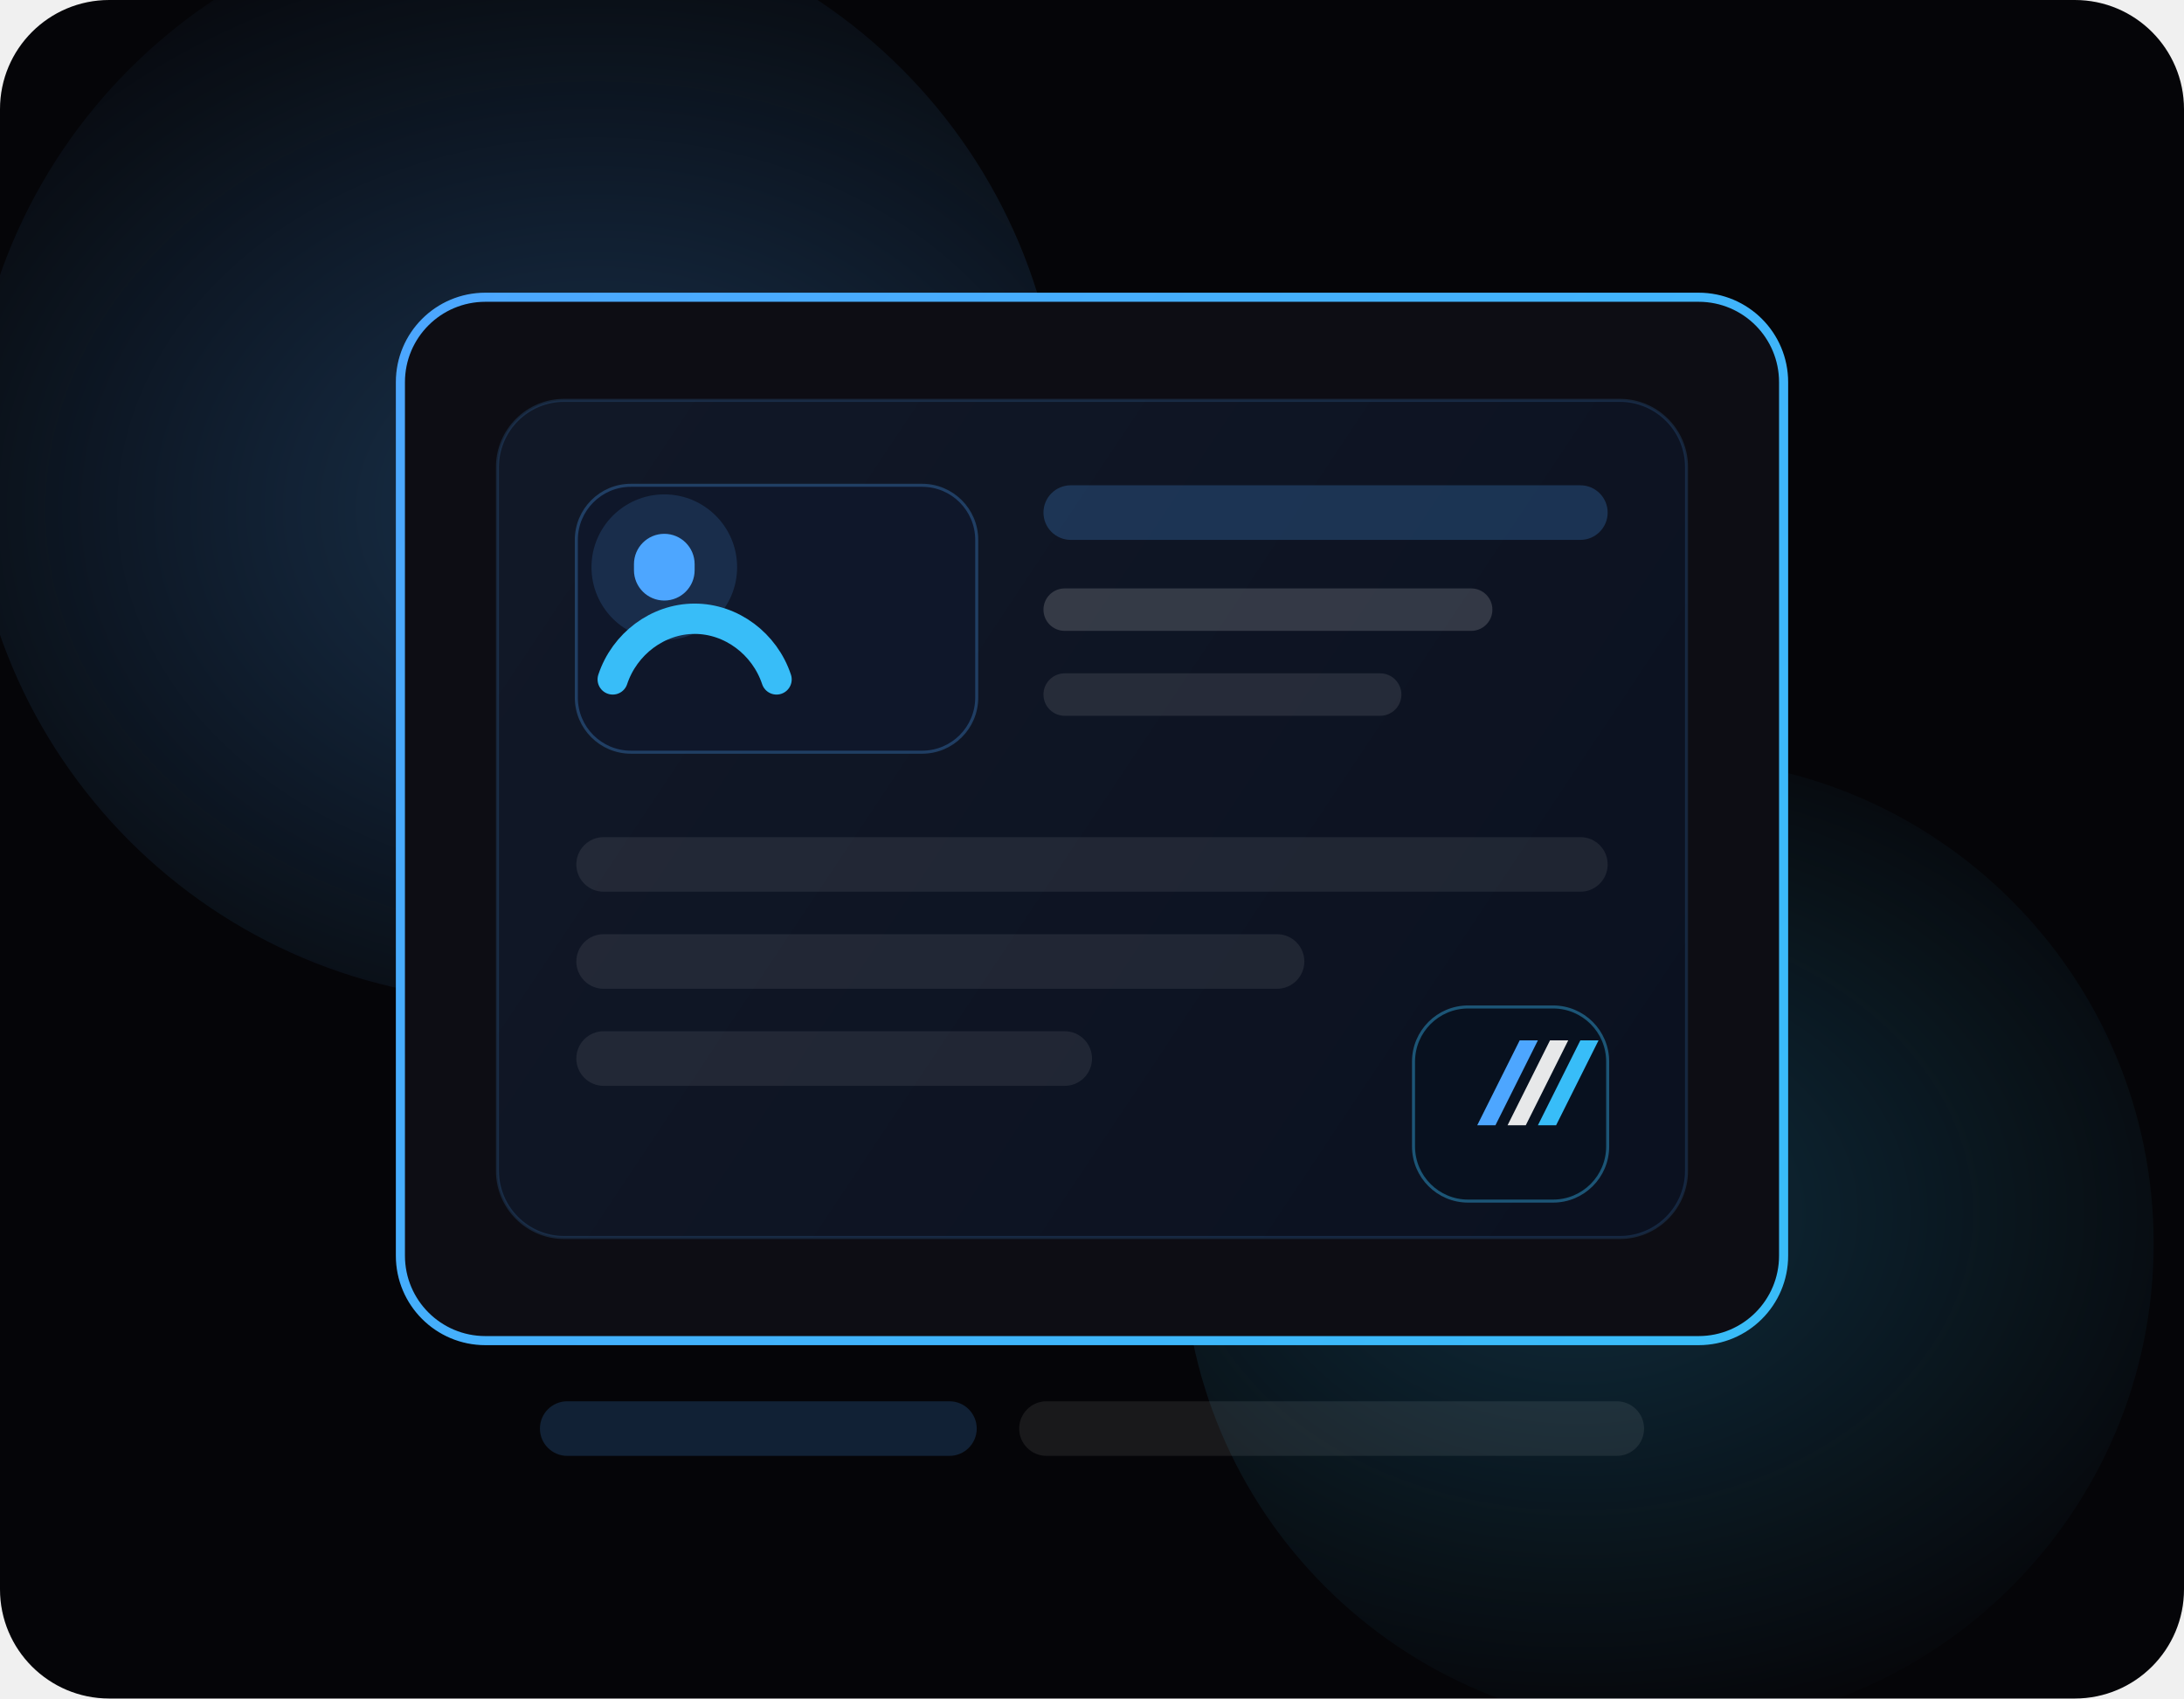
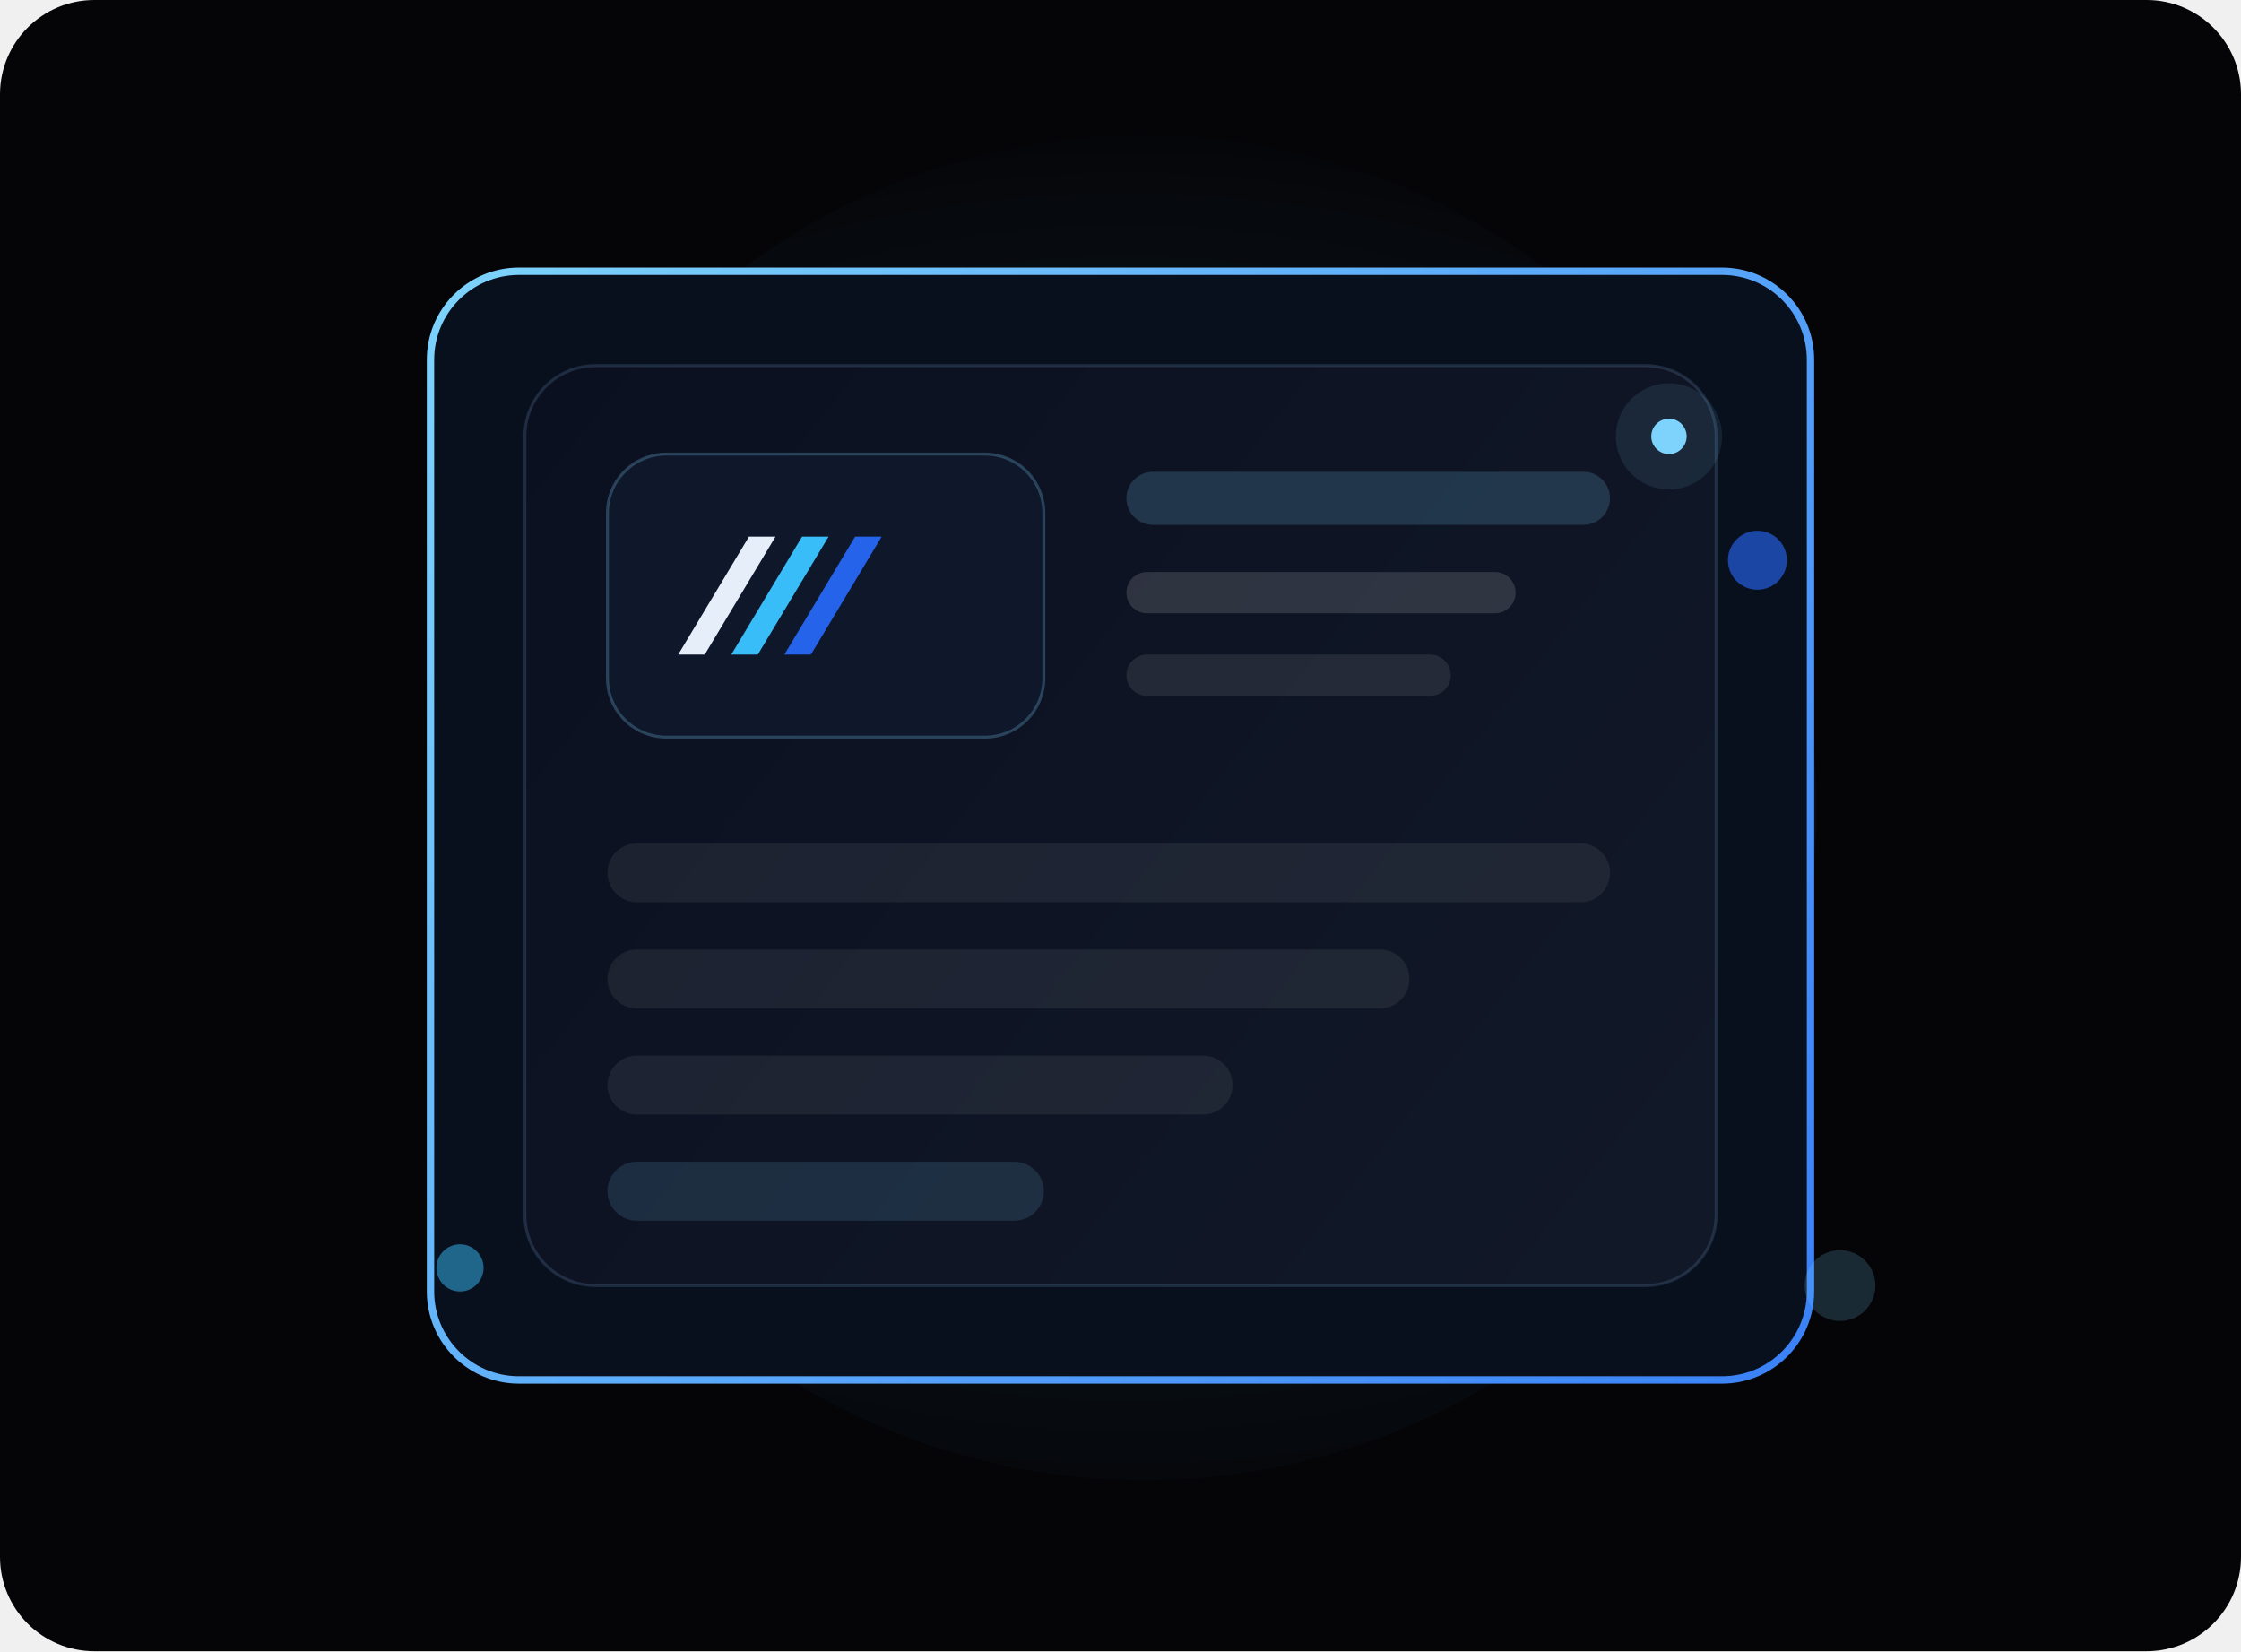
- <svg xmlns="http://www.w3.org/2000/svg" width="720" height="560" viewBox="0 0 720 560" fill="none">
+ <svg xmlns="http://www.w3.org/2000/svg" width="760" height="560" viewBox="0 0 760 560" fill="none">
  <defs>
-     <linearGradient id="frame" x1="120" y1="90" x2="590" y2="450" gradientUnits="userSpaceOnUse">
-       <stop stop-color="#4DA6FF" />
-       <stop offset="1" stop-color="#38BDF8" />
+     <linearGradient id="outline" x1="150" y1="90" x2="610" y2="450" gradientUnits="userSpaceOnUse">
+       <stop stop-color="#7DD3FC" />
+       <stop offset="1" stop-color="#3B82F6" />
    </linearGradient>
-     <linearGradient id="panel" x1="180" y1="150" x2="540" y2="390" gradientUnits="userSpaceOnUse">
-       <stop stop-color="#111827" />
-       <stop offset="1" stop-color="#0B1120" />
+     <linearGradient id="panel" x1="180" y1="120" x2="560" y2="420" gradientUnits="userSpaceOnUse">
+       <stop stop-color="#0B1020" />
+       <stop offset="1" stop-color="#111827" />
    </linearGradient>
-     <radialGradient id="glowA" cx="0" cy="0" r="1" gradientUnits="userSpaceOnUse" gradientTransform="translate(196 168) rotate(90) scale(220 280)">
-       <stop stop-color="#4DA6FF" stop-opacity="0.28" />
-       <stop offset="1" stop-color="#4DA6FF" stop-opacity="0" />
-     </radialGradient>
-     <radialGradient id="glowB" cx="0" cy="0" r="1" gradientUnits="userSpaceOnUse" gradientTransform="translate(520 400) rotate(90) scale(180 240)">
-       <stop stop-color="#38BDF8" stop-opacity="0.22" />
+     <radialGradient id="glow" cx="0" cy="0" r="1" gradientUnits="userSpaceOnUse" gradientTransform="translate(382 281) rotate(90) scale(240 340)">
+       <stop stop-color="#38BDF8" stop-opacity="0.18" />
      <stop offset="1" stop-color="#38BDF8" stop-opacity="0" />
    </radialGradient>
  </defs>
-   <rect width="720" height="560" rx="36" fill="#050508" />
-   <circle cx="170" cy="150" r="180" fill="url(#glowA)" />
-   <circle cx="550" cy="410" r="160" fill="url(#glowB)" />
-   <rect x="132" y="98" width="456" height="344" rx="28" fill="#0D0D14" stroke="url(#frame)" stroke-width="3" />
-   <rect x="164" y="132" width="392" height="276" rx="22" fill="url(#panel)" stroke="rgba(77,166,255,0.16)" />
-   <rect x="190" y="160" width="132" height="88" rx="18" fill="#0F172A" stroke="#4DA6FF" stroke-opacity="0.28" />
-   <rect x="344" y="160" width="186" height="18" rx="9" fill="#4DA6FF" fill-opacity="0.22" />
-   <rect x="344" y="194" width="148" height="14" rx="7" fill="#FFFFFF" fill-opacity="0.16" />
-   <rect x="344" y="222" width="118" height="14" rx="7" fill="#FFFFFF" fill-opacity="0.1" />
-   <rect x="190" y="276" width="340" height="18" rx="9" fill="#FFFFFF" fill-opacity="0.08" />
-   <rect x="190" y="308" width="240" height="18" rx="9" fill="#FFFFFF" fill-opacity="0.08" />
-   <rect x="190" y="340" width="170" height="18" rx="9" fill="#FFFFFF" fill-opacity="0.08" />
-   <rect x="466" y="332" width="64" height="64" rx="18" fill="#08111F" stroke="#38BDF8" stroke-opacity="0.4" />
-   <path d="M487 371L501 343H507L493 371H487Z" fill="#4DA6FF" />
-   <path d="M497 371L511 343H517L503 371H497Z" fill="#FFFFFF" opacity="0.9" />
-   <path d="M507 371L521 343H527L513 371H507Z" fill="#38BDF8" />
-   <circle cx="219" cy="187" r="24" fill="#4DA6FF" fill-opacity="0.16" />
-   <path d="M219 176C224.523 176 229 180.477 229 186V188C229 193.523 224.523 198 219 198C213.477 198 209 193.523 209 188V186C209 180.477 213.477 176 219 176Z" fill="#4DA6FF" />
-   <path d="M202 224C205.892 212.27 216.877 204 229 204C241.123 204 252.108 212.27 256 224" stroke="#38BDF8" stroke-width="10" stroke-linecap="round" />
-   <rect x="178" y="462" width="144" height="18" rx="9" fill="#4DA6FF" fill-opacity="0.18" />
-   <rect x="336" y="462" width="206" height="18" rx="9" fill="#FFFFFF" fill-opacity="0.08" />
+   <rect width="760" height="560" rx="32" fill="#050508" />
+   <circle cx="388" cy="274" r="228" fill="url(#glow)" />
+   <rect x="146" y="92" width="468" height="376" rx="30" fill="#08101E" stroke="url(#outline)" stroke-width="2.5" />
+   <rect x="178" y="124" width="404" height="312" rx="24" fill="url(#panel)" stroke="#93C5FD" stroke-opacity="0.16" />
+   <rect x="206" y="154" width="148" height="96" rx="20" fill="#0F172A" stroke="#7DD3FC" stroke-opacity="0.25" />
+   <path d="M230 222L254 182H263L239 222H230Z" fill="#E5EEF9" />
+   <path d="M248 222L272 182H281L257 222H248Z" fill="#38BDF8" />
+   <path d="M266 222L290 182H299L275 222H266Z" fill="#2563EB" />
+   <rect x="382" y="160" width="164" height="18" rx="9" fill="#7DD3FC" fill-opacity="0.18" />
+   <rect x="382" y="194" width="132" height="14" rx="7" fill="#FFFFFF" fill-opacity="0.14" />
+   <rect x="382" y="222" width="110" height="14" rx="7" fill="#FFFFFF" fill-opacity="0.09" />
+   <rect x="206" y="286" width="340" height="20" rx="10" fill="#FFFFFF" fill-opacity="0.07" />
+   <rect x="206" y="322" width="272" height="20" rx="10" fill="#FFFFFF" fill-opacity="0.07" />
+   <rect x="206" y="358" width="212" height="20" rx="10" fill="#FFFFFF" fill-opacity="0.07" />
+   <rect x="206" y="394" width="148" height="20" rx="10" fill="#7DD3FC" fill-opacity="0.14" />
+   <circle cx="566" cy="148" r="18" fill="#7DD3FC" fill-opacity="0.1" />
+   <circle cx="566" cy="148" r="6" fill="#7DD3FC" />
+   <circle cx="596" cy="190" r="10" fill="#2563EB" fill-opacity="0.65" />
+   <circle cx="156" cy="430" r="8" fill="#38BDF8" fill-opacity="0.5" />
+   <circle cx="624" cy="436" r="12" fill="#7DD3FC" fill-opacity="0.18" />
</svg>
